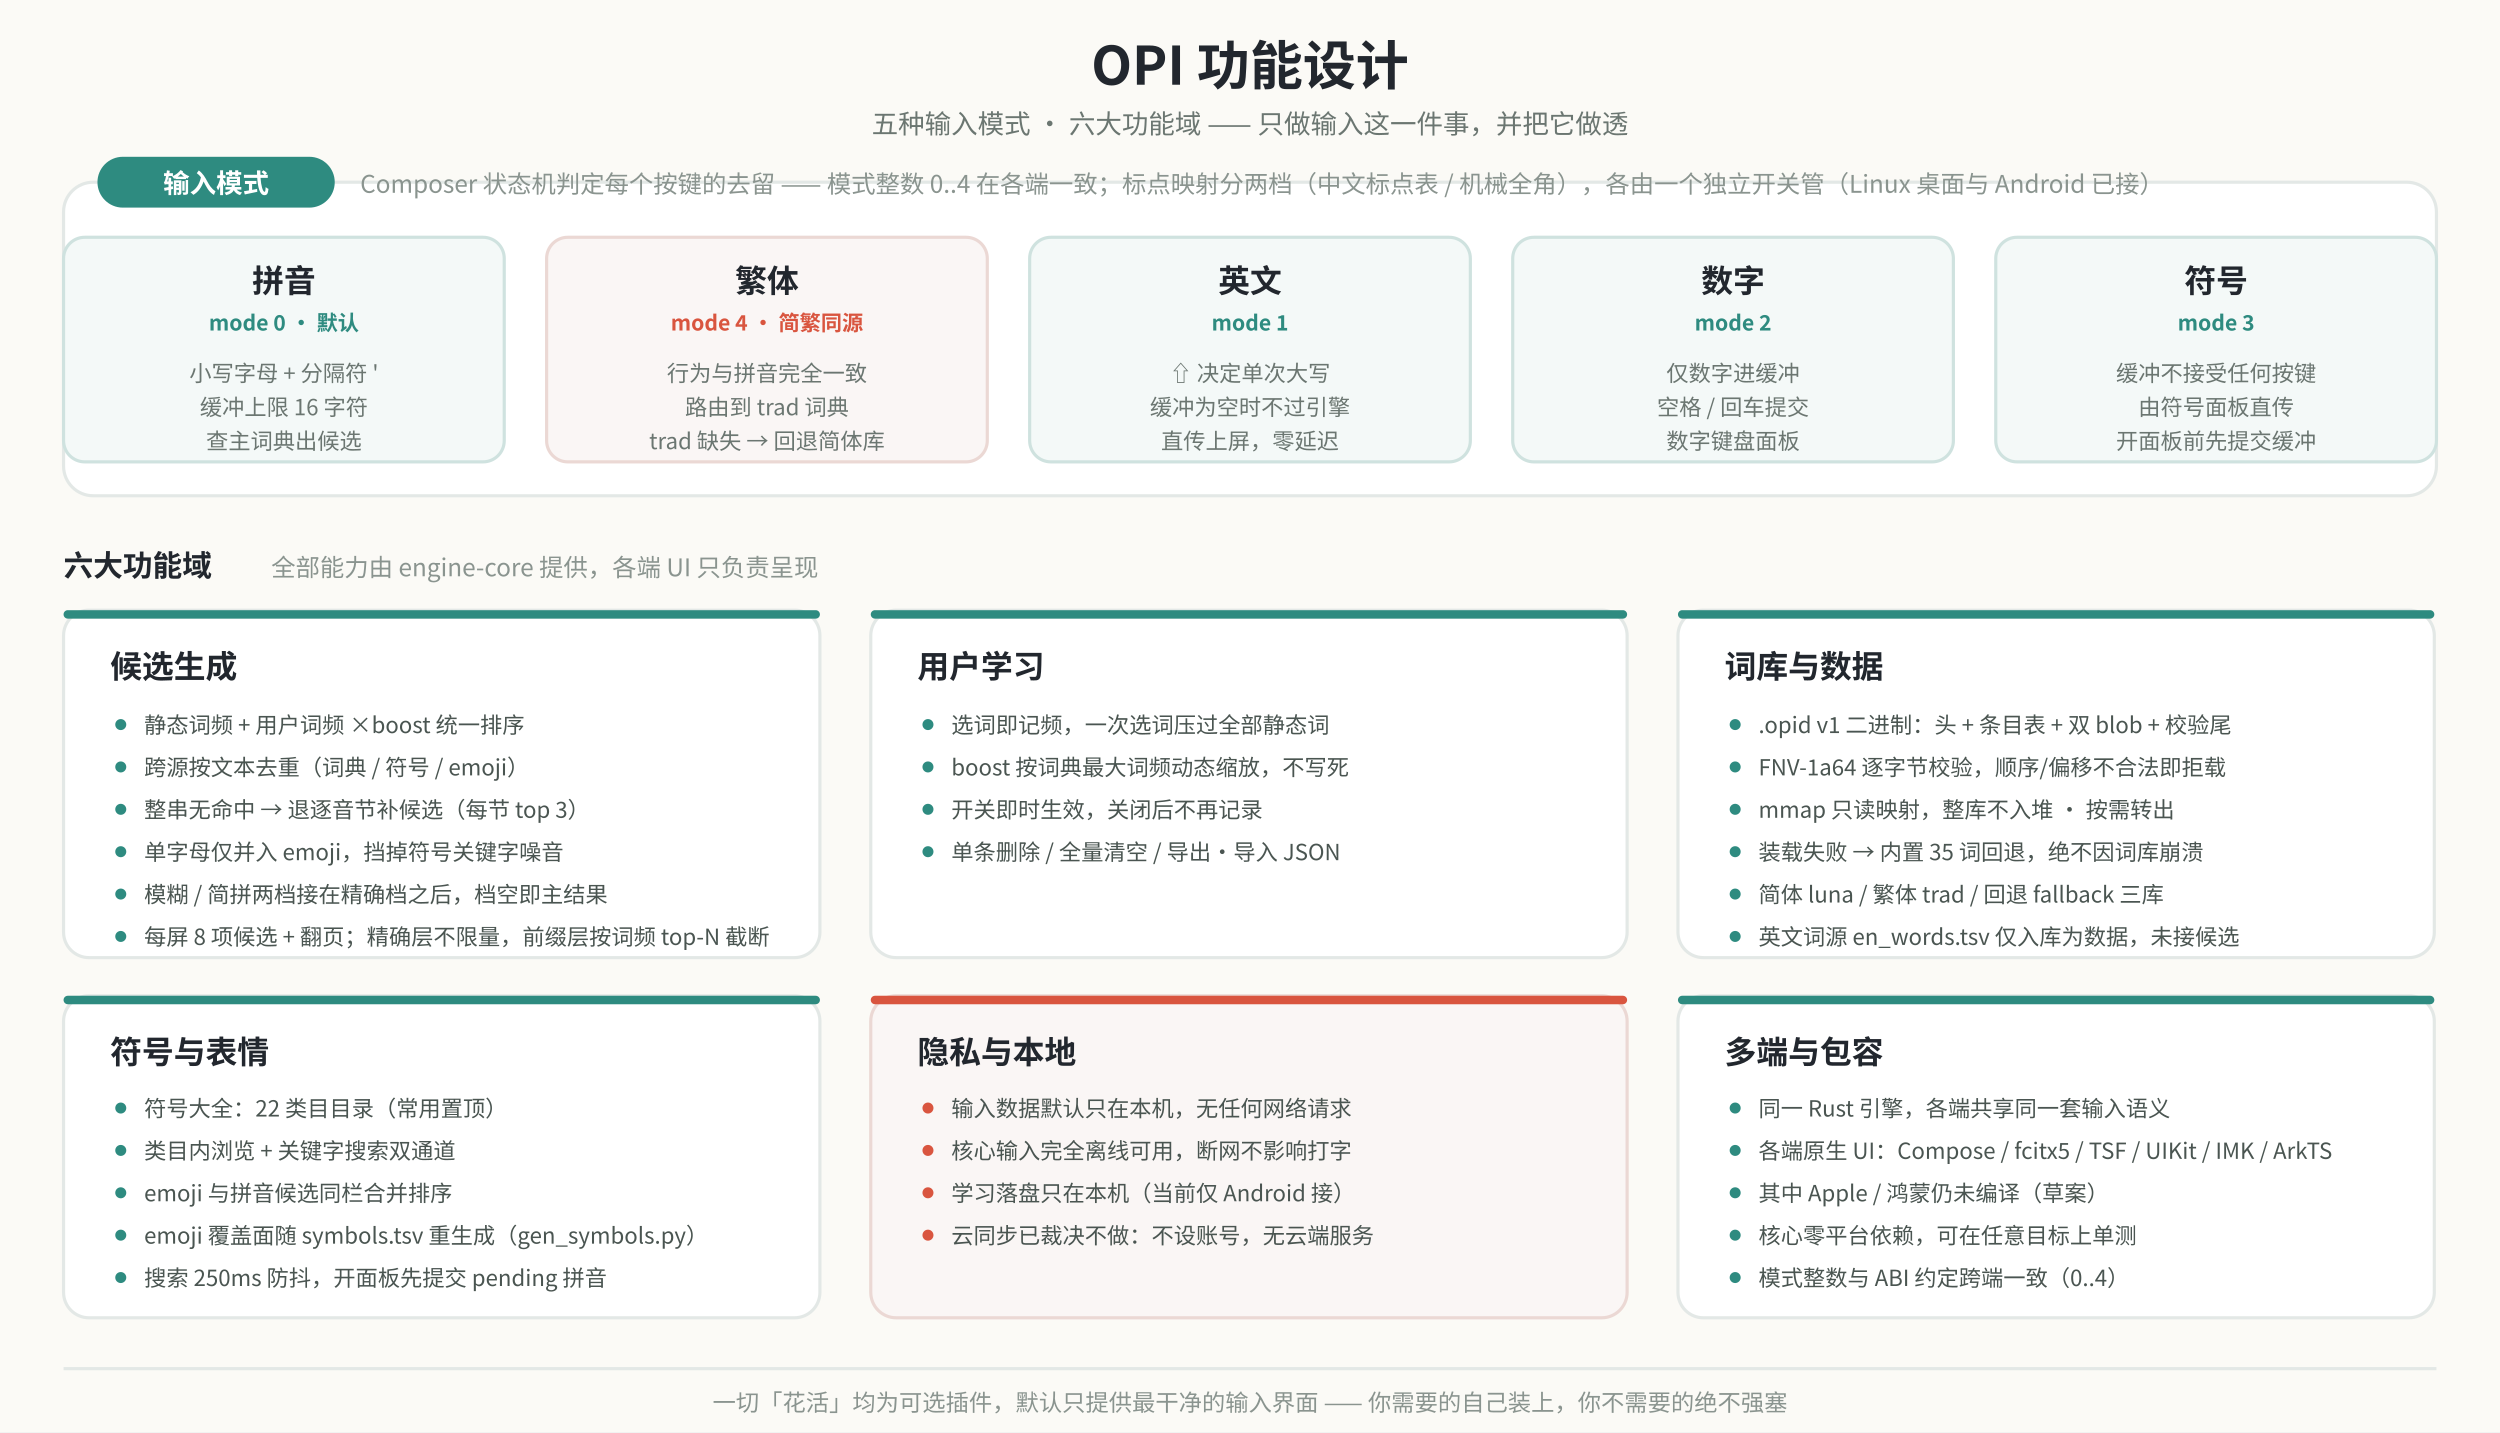
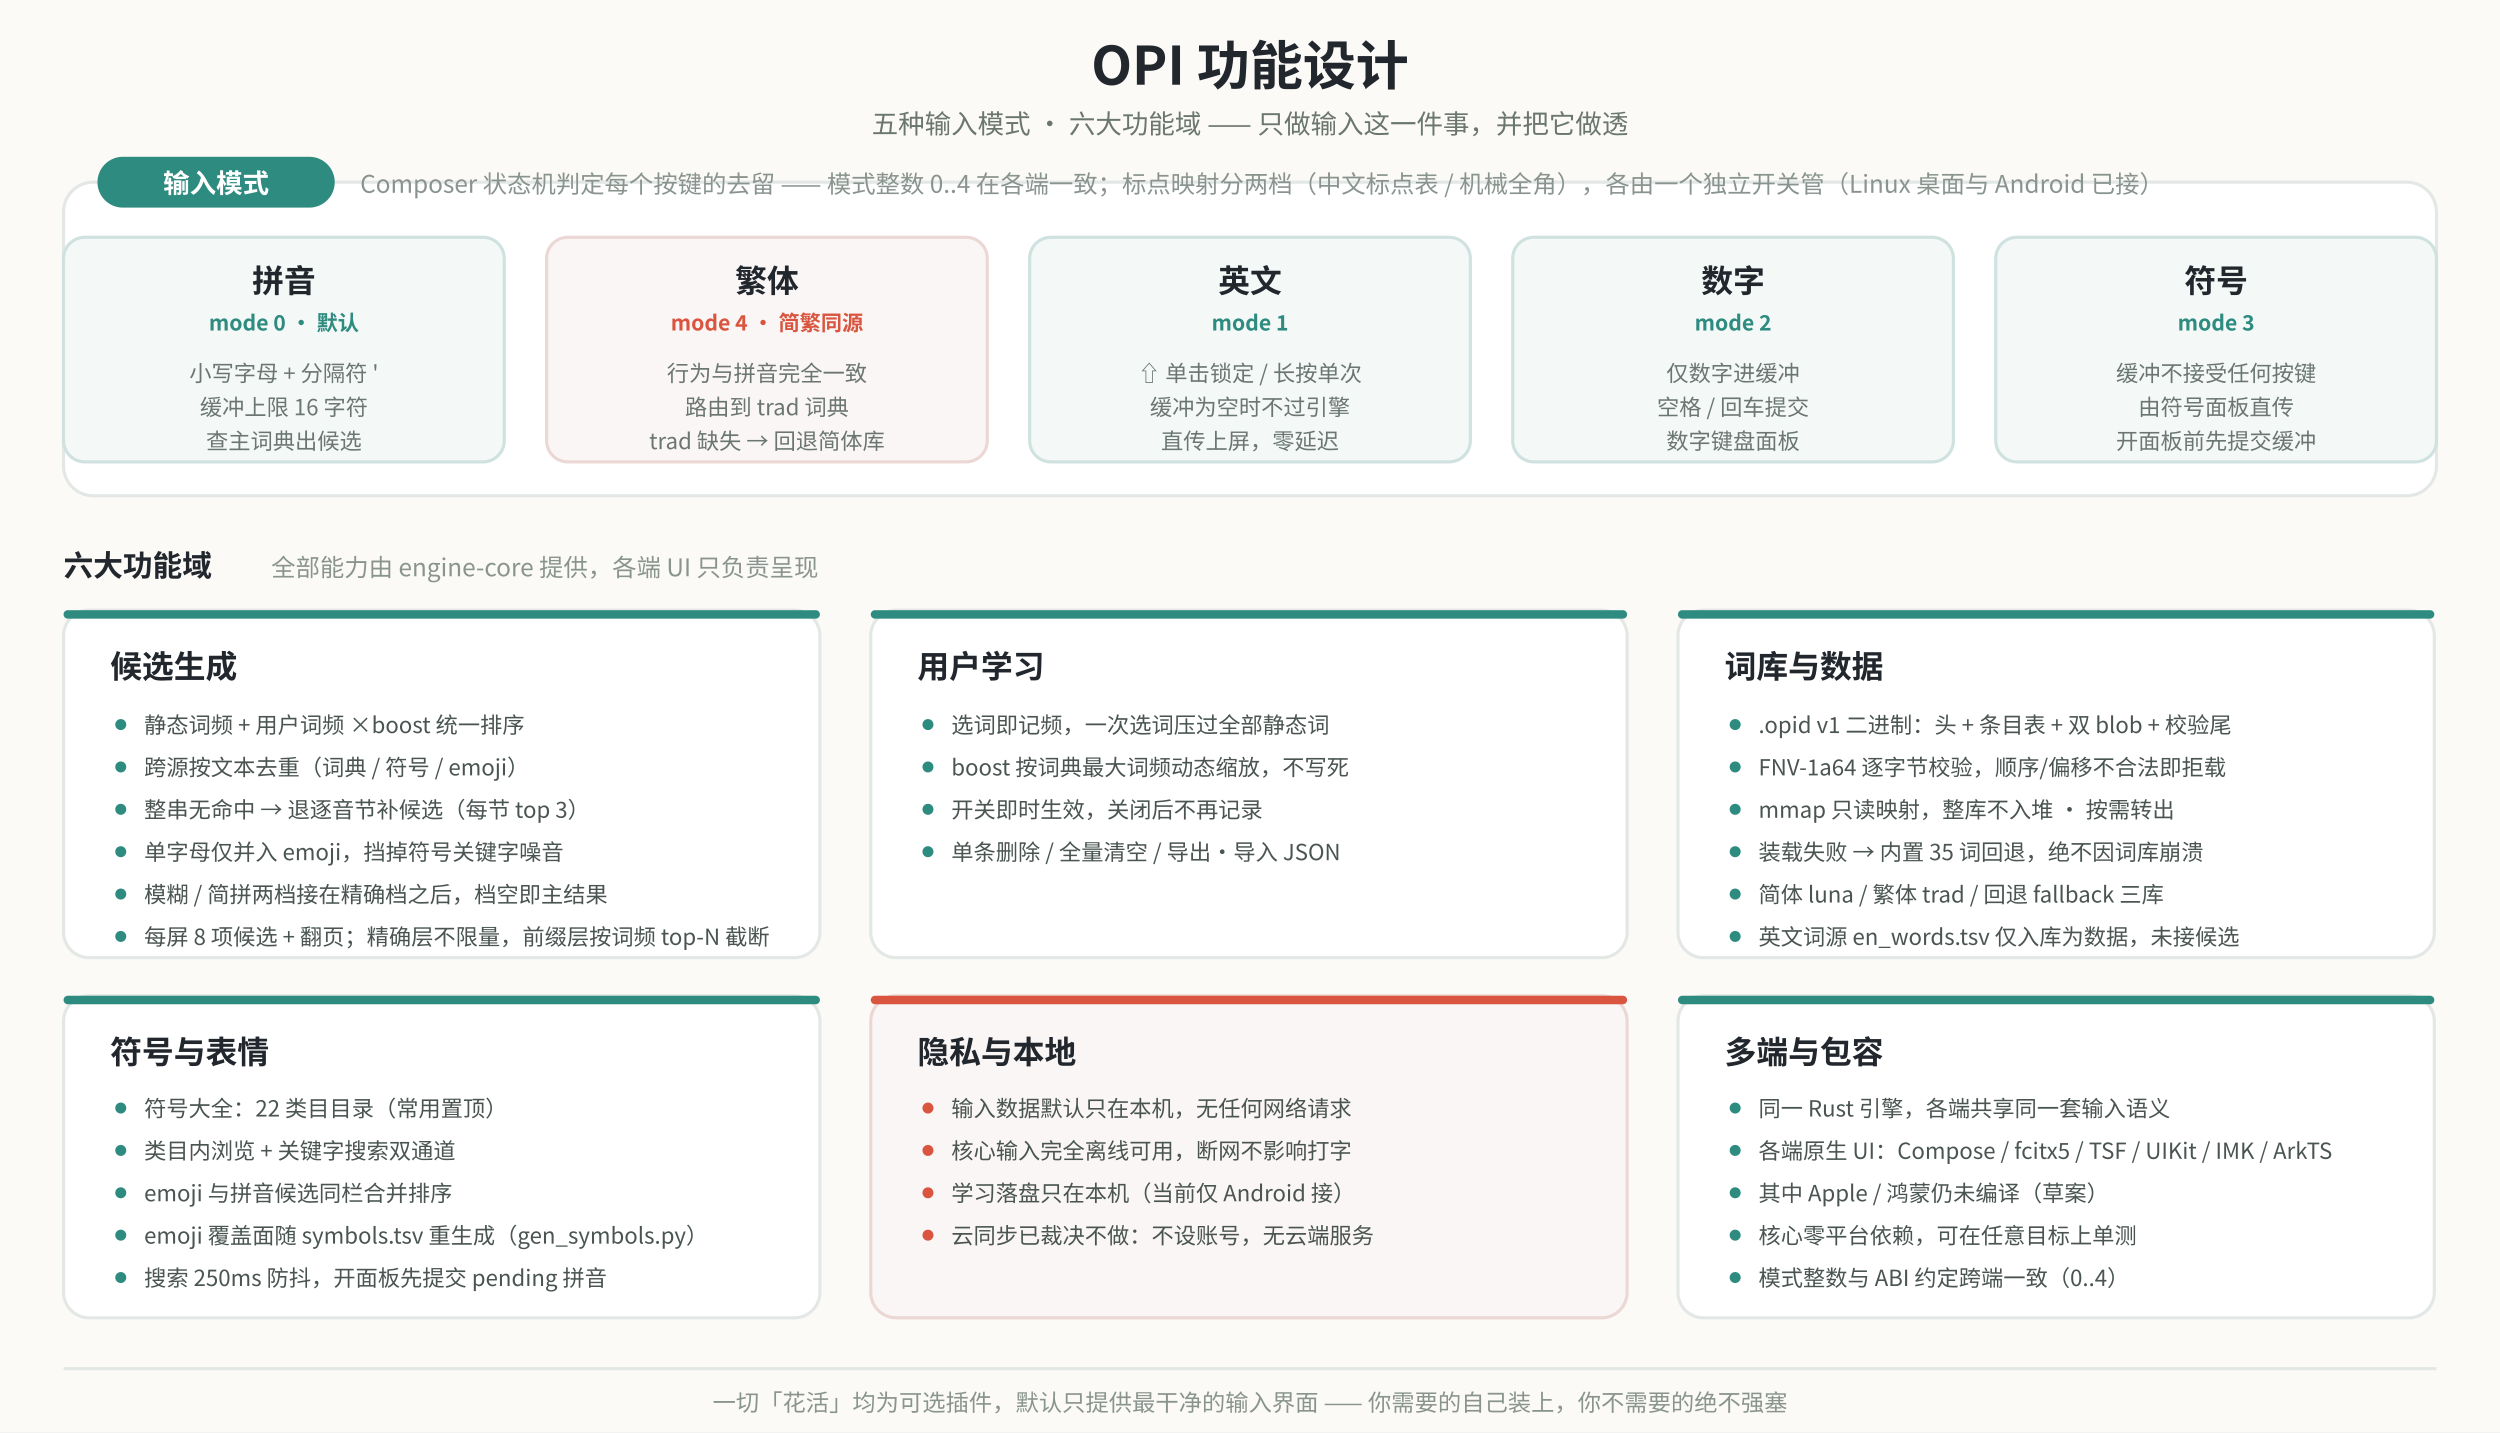
<svg xmlns="http://www.w3.org/2000/svg" viewBox="0 0 1180 676" width="1180" height="676" role="img" aria-labelledby="featTitle featDesc">
  <rect width="1180" height="676" fill="#FBFAF6" />
  <g font-family="'Noto Sans CJK SC','Source Han Sans SC','PingFang SC','Microsoft YaHei',-apple-system,'Segoe UI',sans-serif">
    <text x="590" y="40" text-anchor="middle" font-size="25" font-weight="700" fill="#22272E">OPI 功能设计</text>
    <text x="590" y="63" text-anchor="middle" font-size="12.5" fill="#6B7671">五种输入模式 · 六大功能域 —— 只做输入这一件事，并把它做透</text>
    <rect x="30" y="86" width="1120" height="148" rx="14" fill="#FFFFFF" stroke="#E3E8E6" stroke-width="1.5" />
    <rect x="46" y="74" width="112" height="24" rx="12" fill="#2E8B80" />
    <text x="102" y="91" text-anchor="middle" font-size="12.5" font-weight="700" fill="#FFFFFF">输入模式</text>
    <text x="170" y="91" font-size="11.5" fill="#8A948F">Composer 状态机判定每个按键的去留 —— 模式整数 0..4 在各端一致；标点映射分两档（中文标点表 / 机械全角），各由一个独立开关管（Linux 桌面与 Android 已接）</text>
    <g>
      <rect x="30" y="112" width="208" height="106" rx="10" fill="#F4F9F8" stroke="#CFE2DF" stroke-width="1.5" />
      <text x="134" y="138" text-anchor="middle" font-size="15" font-weight="700" fill="#22272E">拼音</text>
      <text x="134" y="156" text-anchor="middle" font-size="10" fill="#2E8B80" font-weight="700">mode 0 · 默认</text>
      <text x="134" y="180" text-anchor="middle" font-size="10.5" fill="#6B7671">小写字母 + 分隔符 '</text>
      <text x="134" y="196" text-anchor="middle" font-size="10.5" fill="#6B7671">缓冲上限 16 字符</text>
      <text x="134" y="212" text-anchor="middle" font-size="10.5" fill="#6B7671">查主词典出候选</text>
    </g>
    <g>
      <rect x="258" y="112" width="208" height="106" rx="10" fill="#FAF6F5" stroke="#EBD8D4" stroke-width="1.5" />
      <text x="362" y="138" text-anchor="middle" font-size="15" font-weight="700" fill="#22272E">繁体</text>
      <text x="362" y="156" text-anchor="middle" font-size="10" font-weight="700" fill="#D9553F">mode 4 · 简繁同源</text>
      <text x="362" y="180" text-anchor="middle" font-size="10.5" fill="#6B7671">行为与拼音完全一致</text>
      <text x="362" y="196" text-anchor="middle" font-size="10.5" fill="#6B7671">路由到 trad 词典</text>
      <text x="362" y="212" text-anchor="middle" font-size="10.5" fill="#6B7671">trad 缺失 → 回退简体库</text>
    </g>
    <g>
      <rect x="486" y="112" width="208" height="106" rx="10" fill="#F4F9F8" stroke="#CFE2DF" stroke-width="1.5" />
      <text x="590" y="138" text-anchor="middle" font-size="15" font-weight="700" fill="#22272E">英文</text>
      <text x="590" y="156" text-anchor="middle" font-size="10" font-weight="700" fill="#2E8B80">mode 1</text>
-       <text x="590" y="180" text-anchor="middle" font-size="10.5" fill="#6B7671">⇧ 决定单次大写</text>
+       <text x="590" y="180" text-anchor="middle" font-size="10.5" fill="#6B7671">⇧ 单击锁定 / 长按单次</text>
      <text x="590" y="196" text-anchor="middle" font-size="10.5" fill="#6B7671">缓冲为空时不过引擎</text>
      <text x="590" y="212" text-anchor="middle" font-size="10.5" fill="#6B7671">直传上屏，零延迟</text>
    </g>
    <g>
      <rect x="714" y="112" width="208" height="106" rx="10" fill="#F4F9F8" stroke="#CFE2DF" stroke-width="1.5" />
      <text x="818" y="138" text-anchor="middle" font-size="15" font-weight="700" fill="#22272E">数字</text>
      <text x="818" y="156" text-anchor="middle" font-size="10" font-weight="700" fill="#2E8B80">mode 2</text>
      <text x="818" y="180" text-anchor="middle" font-size="10.5" fill="#6B7671">仅数字进缓冲</text>
      <text x="818" y="196" text-anchor="middle" font-size="10.5" fill="#6B7671">空格 / 回车提交</text>
      <text x="818" y="212" text-anchor="middle" font-size="10.5" fill="#6B7671">数字键盘面板</text>
    </g>
    <g>
      <rect x="942" y="112" width="208" height="106" rx="10" fill="#F4F9F8" stroke="#CFE2DF" stroke-width="1.5" />
      <text x="1046" y="138" text-anchor="middle" font-size="15" font-weight="700" fill="#22272E">符号</text>
      <text x="1046" y="156" text-anchor="middle" font-size="10" font-weight="700" fill="#2E8B80">mode 3</text>
      <text x="1046" y="180" text-anchor="middle" font-size="10.5" fill="#6B7671">缓冲不接受任何按键</text>
      <text x="1046" y="196" text-anchor="middle" font-size="10.5" fill="#6B7671">由符号面板直传</text>
      <text x="1046" y="212" text-anchor="middle" font-size="10.5" fill="#6B7671">开面板前先提交缓冲</text>
    </g>
    <text x="30" y="272" font-size="14" font-weight="700" fill="#22272E">六大功能域</text>
    <text x="128" y="272" font-size="11.5" fill="#8A948F">全部能力由 engine-core 提供，各端 UI 只负责呈现</text>
    <rect x="30" y="288" width="357" height="164" rx="12" fill="#FFFFFF" stroke="#E3E8E6" stroke-width="1.5" />
    <rect x="30" y="288" width="357" height="4" rx="2" fill="#2E8B80" />
    <text x="52" y="320" font-size="15" font-weight="700" fill="#22272E">候选生成</text>
    <g fill="#2E8B80">
      <circle cx="57" cy="342" r="2.6" />
      <circle cx="57" cy="362" r="2.6" />
      <circle cx="57" cy="382" r="2.6" />
      <circle cx="57" cy="402" r="2.6" />
      <circle cx="57" cy="422" r="2.6" />
      <circle cx="57" cy="442" r="2.6" />
    </g>
    <g font-size="10.5" fill="#4A5551">
      <text x="68" y="346">静态词频 + 用户词频 ×boost 统一排序</text>
      <text x="68" y="366">跨源按文本去重（词典 / 符号 / emoji）</text>
      <text x="68" y="386">整串无命中 → 退逐音节补候选（每节 top 3）</text>
      <text x="68" y="406">单字母仅并入 emoji，挡掉符号关键字噪音</text>
      <text x="68" y="426">模糊 / 简拼两档接在精确档之后，档空即主结果</text>
      <text x="68" y="446">每屏 8 项候选 + 翻页；精确层不限量，前缀层按词频 top-N 截断</text>
    </g>
    <rect x="411" y="288" width="357" height="164" rx="12" fill="#FFFFFF" stroke="#E3E8E6" stroke-width="1.5" />
    <rect x="411" y="288" width="357" height="4" rx="2" fill="#2E8B80" />
    <text x="433" y="320" font-size="15" font-weight="700" fill="#22272E">用户学习</text>
    <g fill="#2E8B80">
      <circle cx="438" cy="342" r="2.6" />
      <circle cx="438" cy="362" r="2.6" />
      <circle cx="438" cy="382" r="2.6" />
      <circle cx="438" cy="402" r="2.6" />
    </g>
    <g font-size="10.5" fill="#4A5551">
      <text x="449" y="346">选词即记频，一次选词压过全部静态词</text>
      <text x="449" y="366">boost 按词典最大词频动态缩放，不写死</text>
      <text x="449" y="386">开关即时生效，关闭后不再记录</text>
      <text x="449" y="406">单条删除 / 全量清空 / 导出·导入 JSON</text>
    </g>
    <rect x="792" y="288" width="357" height="164" rx="12" fill="#FFFFFF" stroke="#E3E8E6" stroke-width="1.5" />
    <rect x="792" y="288" width="357" height="4" rx="2" fill="#2E8B80" />
    <text x="814" y="320" font-size="15" font-weight="700" fill="#22272E">词库与数据</text>
    <g fill="#2E8B80">
      <circle cx="819" cy="342" r="2.6" />
      <circle cx="819" cy="362" r="2.6" />
      <circle cx="819" cy="382" r="2.6" />
      <circle cx="819" cy="402" r="2.6" />
      <circle cx="819" cy="422" r="2.6" />
      <circle cx="819" cy="442" r="2.6" />
    </g>
    <g font-size="10.5" fill="#4A5551">
      <text x="830" y="346">.opid v1 二进制：头 + 条目表 + 双 blob + 校验尾</text>
      <text x="830" y="366">FNV-1a64 逐字节校验，顺序/偏移不合法即拒载</text>
      <text x="830" y="386">mmap 只读映射，整库不入堆 · 按需转出</text>
      <text x="830" y="406">装载失败 → 内置 35 词回退，绝不因词库崩溃</text>
      <text x="830" y="426">简体 luna / 繁体 trad / 回退 fallback 三库</text>
      <text x="830" y="446">英文词源 en_words.tsv 仅入库为数据，未接候选</text>
    </g>
    <rect x="30" y="470" width="357" height="152" rx="12" fill="#FFFFFF" stroke="#E3E8E6" stroke-width="1.5" />
    <rect x="30" y="470" width="357" height="4" rx="2" fill="#2E8B80" />
    <text x="52" y="502" font-size="15" font-weight="700" fill="#22272E">符号与表情</text>
    <g fill="#2E8B80">
      <circle cx="57" cy="523" r="2.6" />
      <circle cx="57" cy="543" r="2.6" />
      <circle cx="57" cy="563" r="2.6" />
      <circle cx="57" cy="583" r="2.6" />
      <circle cx="57" cy="603" r="2.6" />
    </g>
    <g font-size="10.5" fill="#4A5551">
      <text x="68" y="527">符号大全：22 类目目录（常用置顶）</text>
      <text x="68" y="547">类目内浏览 + 关键字搜索双通道</text>
      <text x="68" y="567">emoji 与拼音候选同栏合并排序</text>
      <text x="68" y="587">emoji 覆盖面随 symbols.tsv 重生成（gen_symbols.py）</text>
      <text x="68" y="607">搜索 250ms 防抖，开面板先提交 pending 拼音</text>
    </g>
    <rect x="411" y="470" width="357" height="152" rx="12" fill="#FAF6F5" stroke="#EBD8D4" stroke-width="1.5" />
    <rect x="411" y="470" width="357" height="4" rx="2" fill="#D9553F" />
    <text x="433" y="502" font-size="15" font-weight="700" fill="#22272E">隐私与本地</text>
    <g fill="#D9553F">
      <circle cx="438" cy="523" r="2.6" />
      <circle cx="438" cy="543" r="2.6" />
      <circle cx="438" cy="563" r="2.6" />
      <circle cx="438" cy="583" r="2.6" />
    </g>
    <g font-size="10.5" fill="#4A5551">
      <text x="449" y="527">输入数据默认只在本机，无任何网络请求</text>
      <text x="449" y="547">核心输入完全离线可用，断网不影响打字</text>
      <text x="449" y="567">学习落盘只在本机（当前仅 Android 接）</text>
      <text x="449" y="587">云同步已裁决不做：不设账号，无云端服务</text>
    </g>
    <rect x="792" y="470" width="357" height="152" rx="12" fill="#FFFFFF" stroke="#E3E8E6" stroke-width="1.5" />
    <rect x="792" y="470" width="357" height="4" rx="2" fill="#2E8B80" />
    <text x="814" y="502" font-size="15" font-weight="700" fill="#22272E">多端与包容</text>
    <g fill="#2E8B80">
      <circle cx="819" cy="523" r="2.6" />
      <circle cx="819" cy="543" r="2.6" />
      <circle cx="819" cy="563" r="2.6" />
      <circle cx="819" cy="583" r="2.6" />
      <circle cx="819" cy="603" r="2.6" />
    </g>
    <g font-size="10.5" fill="#4A5551">
      <text x="830" y="527">同一 Rust 引擎，各端共享同一套输入语义</text>
      <text x="830" y="547">各端原生 UI：Compose / fcitx5 / TSF / UIKit / IMK / ArkTS</text>
      <text x="830" y="567">其中 Apple / 鸿蒙仍未编译（草案）</text>
      <text x="830" y="587">核心零平台依赖，可在任意目标上单测</text>
      <text x="830" y="607">模式整数与 ABI 约定跨端一致（0..4）</text>
    </g>
    <line x1="30" y1="646" x2="1150" y2="646" stroke="#E3E8E6" stroke-width="1.5" />
    <text x="590" y="666" text-anchor="middle" font-size="11" fill="#8A948F">一切「花活」均为可选插件，默认只提供最干净的输入界面 —— 你需要的自己装上，你不需要的绝不强塞</text>
  </g>
</svg>
